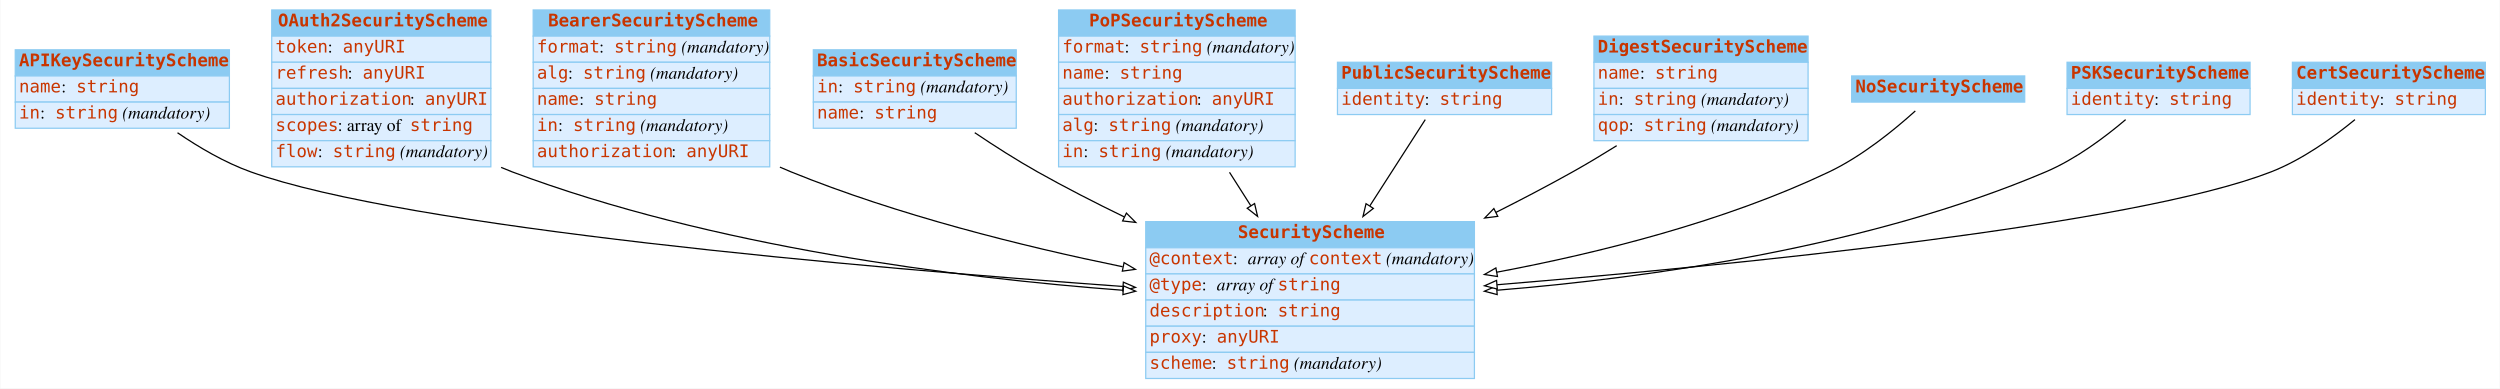
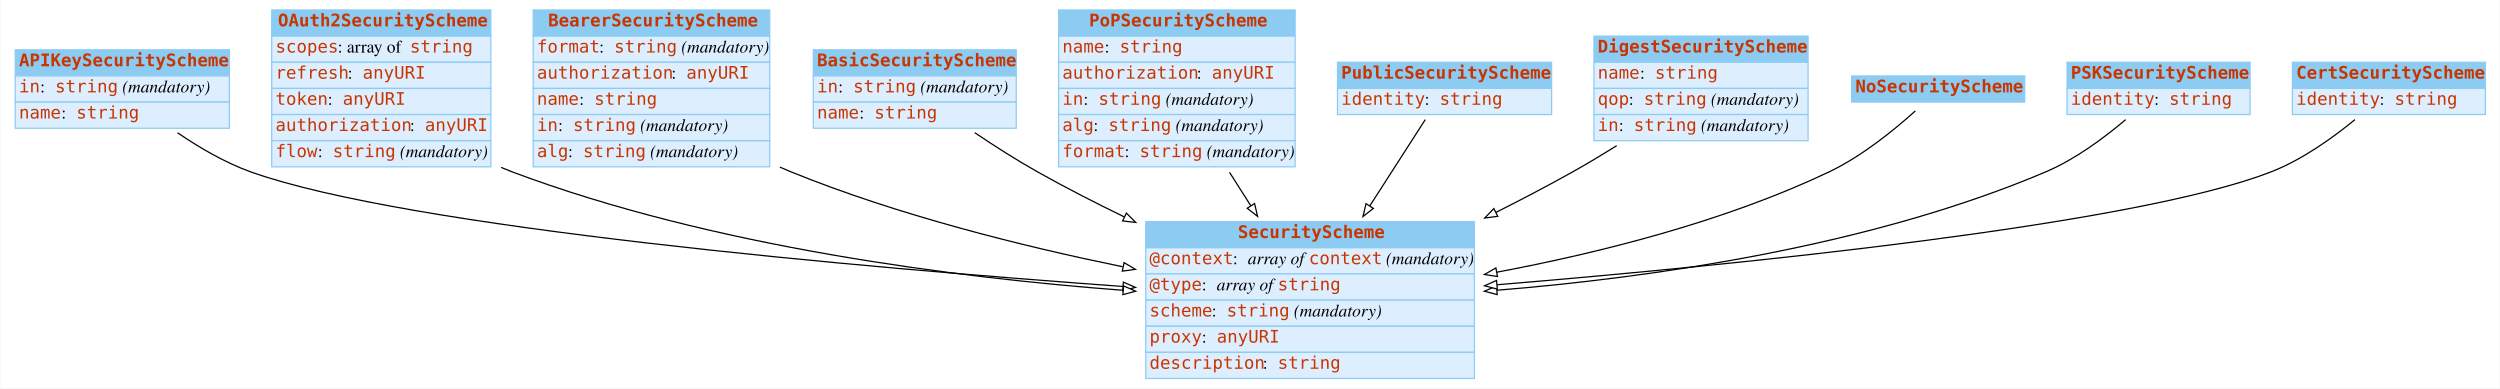
<svg xmlns="http://www.w3.org/2000/svg" width="2008pt" height="312pt" viewBox="0.00 0.00 2007.50 312.00">
  <g id="graph0" class="graph" transform="scale(1 1) rotate(0) translate(4 308)">
    <polygon fill="white" stroke="none" points="-4,4 -4,-308 2003.5,-308 2003.5,4 -4,4" />
    <g id="node1" class="node">
      <polygon fill="#8ccbf2" stroke="none" points="8,-247 8,-268 180,-268 180,-247 8,-247" />
      <polygon fill="none" stroke="#8ccbf2" points="8,-247 8,-268 180,-268 180,-247 8,-247" />
      <text text-anchor="start" x="11" y="-254.8" font-family="mono" font-weight="bold" font-size="14.00" fill="#c83500">APIKeySecurityScheme</text>
      <polygon fill="#ddeeff" stroke="none" points="8,-226 8,-247 180,-247 180,-226 8,-226" />
      <polygon fill="none" stroke="#8ccbf2" points="8,-226 8,-247 180,-247 180,-226 8,-226" />
-       <text text-anchor="start" x="11" y="-233.8" font-family="mono" font-size="14.00" fill="#c83500">name</text>
-       <text text-anchor="start" x="45" y="-233.8" font-family="Times,serif" font-size="14.00"> : </text>
-       <text text-anchor="start" x="57" y="-233.8" font-family="mono" font-size="14.00" fill="#c83500">string</text>
+       <text text-anchor="start" x="11" y="-233.8" font-family="mono" font-size="14.00" fill="#c83500">in</text>
+       <text text-anchor="start" x="28" y="-233.8" font-family="Times,serif" font-size="14.00"> : </text>
+       <text text-anchor="start" x="40" y="-233.8" font-family="mono" font-size="14.00" fill="#c83500">string</text>
+       <text text-anchor="start" x="90" y="-233.8" font-family="Times,serif" font-size="14.00"> </text>
+       <text text-anchor="start" x="94" y="-233.8" font-family="Times,serif" font-style="italic" font-size="14.00">(mandatory)</text>
      <polygon fill="#ddeeff" stroke="none" points="8,-205 8,-226 180,-226 180,-205 8,-205" />
      <polygon fill="none" stroke="#8ccbf2" points="8,-205 8,-226 180,-226 180,-205 8,-205" />
-       <text text-anchor="start" x="11" y="-212.8" font-family="mono" font-size="14.00" fill="#c83500">in</text>
-       <text text-anchor="start" x="28" y="-212.8" font-family="Times,serif" font-size="14.00"> : </text>
-       <text text-anchor="start" x="40" y="-212.8" font-family="mono" font-size="14.00" fill="#c83500">string</text>
-       <text text-anchor="start" x="90" y="-212.8" font-family="Times,serif" font-size="14.00"> </text>
-       <text text-anchor="start" x="94" y="-212.8" font-family="Times,serif" font-style="italic" font-size="14.00">(mandatory)</text>
+       <text text-anchor="start" x="11" y="-212.8" font-family="mono" font-size="14.00" fill="#c83500">name</text>
+       <text text-anchor="start" x="45" y="-212.8" font-family="Times,serif" font-size="14.00"> : </text>
+       <text text-anchor="start" x="57" y="-212.8" font-family="mono" font-size="14.00" fill="#c83500">string</text>
    </g>
    <g id="node3" class="node">
      <polygon fill="#8ccbf2" stroke="none" points="916,-109 916,-130 1180,-130 1180,-109 916,-109" />
      <polygon fill="none" stroke="#8ccbf2" points="916,-109 916,-130 1180,-130 1180,-109 916,-109" />
      <text text-anchor="start" x="990" y="-116.8" font-family="mono" font-weight="bold" font-size="14.00" fill="#c83500">SecurityScheme</text>
      <polygon fill="#ddeeff" stroke="none" points="916,-88 916,-109 1180,-109 1180,-88 916,-88" />
      <polygon fill="none" stroke="#8ccbf2" points="916,-88 916,-109 1180,-109 1180,-88 916,-88" />
      <text text-anchor="start" x="919" y="-95.8" font-family="mono" font-size="14.00" fill="#c83500">@context</text>
      <text text-anchor="start" x="986" y="-95.8" font-family="Times,serif" font-size="14.00"> : </text>
      <text text-anchor="start" x="998" y="-95.8" font-family="Times,serif" font-style="italic" font-size="14.00">array of </text>
      <text text-anchor="start" x="1047" y="-95.8" font-family="mono" font-size="14.00" fill="#c83500">context</text>
      <text text-anchor="start" x="1105" y="-95.8" font-family="Times,serif" font-size="14.00"> </text>
      <text text-anchor="start" x="1109" y="-95.8" font-family="Times,serif" font-style="italic" font-size="14.00">(mandatory)</text>
      <polygon fill="#ddeeff" stroke="none" points="916,-67 916,-88 1180,-88 1180,-67 916,-67" />
      <polygon fill="none" stroke="#8ccbf2" points="916,-67 916,-88 1180,-88 1180,-67 916,-67" />
      <text text-anchor="start" x="919" y="-74.8" font-family="mono" font-size="14.00" fill="#c83500">@type</text>
      <text text-anchor="start" x="961" y="-74.8" font-family="Times,serif" font-size="14.00"> : </text>
      <text text-anchor="start" x="973" y="-74.8" font-family="Times,serif" font-style="italic" font-size="14.00">array of </text>
      <text text-anchor="start" x="1022" y="-74.8" font-family="mono" font-size="14.00" fill="#c83500">string</text>
      <polygon fill="#ddeeff" stroke="none" points="916,-46 916,-67 1180,-67 1180,-46 916,-46" />
      <polygon fill="none" stroke="#8ccbf2" points="916,-46 916,-67 1180,-67 1180,-46 916,-46" />
-       <text text-anchor="start" x="919" y="-53.8" font-family="mono" font-size="14.00" fill="#c83500">description</text>
-       <text text-anchor="start" x="1010" y="-53.8" font-family="Times,serif" font-size="14.00"> : </text>
-       <text text-anchor="start" x="1022" y="-53.8" font-family="mono" font-size="14.00" fill="#c83500">string</text>
+       <text text-anchor="start" x="919" y="-53.8" font-family="mono" font-size="14.00" fill="#c83500">scheme</text>
+       <text text-anchor="start" x="969" y="-53.8" font-family="Times,serif" font-size="14.00"> : </text>
+       <text text-anchor="start" x="981" y="-53.8" font-family="mono" font-size="14.00" fill="#c83500">string</text>
+       <text text-anchor="start" x="1031" y="-53.8" font-family="Times,serif" font-size="14.00"> </text>
+       <text text-anchor="start" x="1035" y="-53.8" font-family="Times,serif" font-style="italic" font-size="14.00">(mandatory)</text>
      <polygon fill="#ddeeff" stroke="none" points="916,-25 916,-46 1180,-46 1180,-25 916,-25" />
      <polygon fill="none" stroke="#8ccbf2" points="916,-25 916,-46 1180,-46 1180,-25 916,-25" />
      <text text-anchor="start" x="919" y="-32.8" font-family="mono" font-size="14.00" fill="#c83500">proxy</text>
      <text text-anchor="start" x="961" y="-32.8" font-family="Times,serif" font-size="14.00"> : </text>
      <text text-anchor="start" x="973" y="-32.8" font-family="mono" font-size="14.00" fill="#c83500">anyURI</text>
      <polygon fill="#ddeeff" stroke="none" points="916,-4 916,-25 1180,-25 1180,-4 916,-4" />
      <polygon fill="none" stroke="#8ccbf2" points="916,-4 916,-25 1180,-25 1180,-4 916,-4" />
-       <text text-anchor="start" x="919" y="-11.8" font-family="mono" font-size="14.00" fill="#c83500">scheme</text>
-       <text text-anchor="start" x="969" y="-11.8" font-family="Times,serif" font-size="14.00"> : </text>
-       <text text-anchor="start" x="981" y="-11.8" font-family="mono" font-size="14.00" fill="#c83500">string</text>
-       <text text-anchor="start" x="1031" y="-11.8" font-family="Times,serif" font-size="14.00"> </text>
-       <text text-anchor="start" x="1035" y="-11.8" font-family="Times,serif" font-style="italic" font-size="14.00">(mandatory)</text>
-     </g>
-     <g id="edge5" class="edge">
+       <text text-anchor="start" x="919" y="-11.8" font-family="mono" font-size="14.00" fill="#c83500">description</text>
+       <text text-anchor="start" x="1010" y="-11.8" font-family="Times,serif" font-size="14.00"> : </text>
+       <text text-anchor="start" x="1022" y="-11.8" font-family="mono" font-size="14.00" fill="#c83500">string</text>
+     </g>
+     <g id="edge4" class="edge">
      <path fill="none" stroke="black" d="M138.333,-201.373C155.716,-189.517 176.411,-177.389 197,-170 322.395,-124.996 688.74,-93.045 897.602,-77.906" />
      <polygon fill="white" stroke="black" points="898.013,-81.385 907.735,-77.175 897.51,-74.403 898.013,-81.385" />
    </g>
    <g id="node2" class="node">
      <polygon fill="#8ccbf2" stroke="none" points="214,-279 214,-300 390,-300 390,-279 214,-279" />
      <polygon fill="none" stroke="#8ccbf2" points="214,-279 214,-300 390,-300 390,-279 214,-279" />
      <text text-anchor="start" x="219" y="-286.8" font-family="mono" font-weight="bold" font-size="14.00" fill="#c83500">OAuth2SecurityScheme</text>
      <polygon fill="#ddeeff" stroke="none" points="214,-258 214,-279 390,-279 390,-258 214,-258" />
      <polygon fill="none" stroke="#8ccbf2" points="214,-258 214,-279 390,-279 390,-258 214,-258" />
-       <text text-anchor="start" x="217" y="-265.8" font-family="mono" font-size="14.00" fill="#c83500">token</text>
-       <text text-anchor="start" x="259" y="-265.8" font-family="Times,serif" font-size="14.00"> : </text>
-       <text text-anchor="start" x="271" y="-265.8" font-family="mono" font-size="14.00" fill="#c83500">anyURI</text>
+       <text text-anchor="start" x="217" y="-265.8" font-family="mono" font-size="14.00" fill="#c83500">scopes</text>
+       <text text-anchor="start" x="267" y="-265.8" font-family="Times,serif" font-size="14.00"> : array of </text>
+       <text text-anchor="start" x="325" y="-265.8" font-family="mono" font-size="14.00" fill="#c83500">string</text>
      <polygon fill="#ddeeff" stroke="none" points="214,-237 214,-258 390,-258 390,-237 214,-237" />
      <polygon fill="none" stroke="#8ccbf2" points="214,-237 214,-258 390,-258 390,-237 214,-237" />
      <text text-anchor="start" x="217" y="-244.8" font-family="mono" font-size="14.00" fill="#c83500">refresh</text>
      <text text-anchor="start" x="275" y="-244.8" font-family="Times,serif" font-size="14.00"> : </text>
      <text text-anchor="start" x="287" y="-244.8" font-family="mono" font-size="14.00" fill="#c83500">anyURI</text>
      <polygon fill="#ddeeff" stroke="none" points="214,-216 214,-237 390,-237 390,-216 214,-216" />
      <polygon fill="none" stroke="#8ccbf2" points="214,-216 214,-237 390,-237 390,-216 214,-216" />
-       <text text-anchor="start" x="217" y="-223.8" font-family="mono" font-size="14.00" fill="#c83500">authorization</text>
-       <text text-anchor="start" x="325" y="-223.8" font-family="Times,serif" font-size="14.00"> : </text>
-       <text text-anchor="start" x="337" y="-223.8" font-family="mono" font-size="14.00" fill="#c83500">anyURI</text>
+       <text text-anchor="start" x="217" y="-223.8" font-family="mono" font-size="14.00" fill="#c83500">token</text>
+       <text text-anchor="start" x="259" y="-223.8" font-family="Times,serif" font-size="14.00"> : </text>
+       <text text-anchor="start" x="271" y="-223.8" font-family="mono" font-size="14.00" fill="#c83500">anyURI</text>
      <polygon fill="#ddeeff" stroke="none" points="214,-195 214,-216 390,-216 390,-195 214,-195" />
      <polygon fill="none" stroke="#8ccbf2" points="214,-195 214,-216 390,-216 390,-195 214,-195" />
-       <text text-anchor="start" x="217" y="-202.8" font-family="mono" font-size="14.00" fill="#c83500">scopes</text>
-       <text text-anchor="start" x="267" y="-202.8" font-family="Times,serif" font-size="14.00"> : array of </text>
-       <text text-anchor="start" x="325" y="-202.8" font-family="mono" font-size="14.00" fill="#c83500">string</text>
+       <text text-anchor="start" x="217" y="-202.8" font-family="mono" font-size="14.00" fill="#c83500">authorization</text>
+       <text text-anchor="start" x="325" y="-202.8" font-family="Times,serif" font-size="14.00"> : </text>
+       <text text-anchor="start" x="337" y="-202.8" font-family="mono" font-size="14.00" fill="#c83500">anyURI</text>
      <polygon fill="#ddeeff" stroke="none" points="214,-174 214,-195 390,-195 390,-174 214,-174" />
      <polygon fill="none" stroke="#8ccbf2" points="214,-174 214,-195 390,-195 390,-174 214,-174" />
      <text text-anchor="start" x="217" y="-181.8" font-family="mono" font-size="14.00" fill="#c83500">flow</text>
      <text text-anchor="start" x="251" y="-181.8" font-family="Times,serif" font-size="14.00"> : </text>
      <text text-anchor="start" x="263" y="-181.8" font-family="mono" font-size="14.00" fill="#c83500">string</text>
      <text text-anchor="start" x="313" y="-181.8" font-family="Times,serif" font-size="14.00"> </text>
      <text text-anchor="start" x="317" y="-181.8" font-family="Times,serif" font-style="italic" font-size="14.00">(mandatory)</text>
    </g>
    <g id="edge1" class="edge">
      <path fill="none" stroke="black" d="M398.225,-173.543C401.149,-172.284 404.078,-171.098 407,-170 568.016,-109.488 764.919,-84.874 897.662,-74.863" />
      <polygon fill="white" stroke="black" points="898.188,-78.334 907.904,-74.11 897.675,-71.352 898.188,-78.334" />
    </g>
    <g id="node4" class="node">
      <polygon fill="#8ccbf2" stroke="none" points="424,-279 424,-300 614,-300 614,-279 424,-279" />
      <polygon fill="none" stroke="#8ccbf2" points="424,-279 424,-300 614,-300 614,-279 424,-279" />
      <text text-anchor="start" x="436" y="-286.8" font-family="mono" font-weight="bold" font-size="14.00" fill="#c83500">BearerSecurityScheme</text>
      <polygon fill="#ddeeff" stroke="none" points="424,-258 424,-279 614,-279 614,-258 424,-258" />
      <polygon fill="none" stroke="#8ccbf2" points="424,-258 424,-279 614,-279 614,-258 424,-258" />
      <text text-anchor="start" x="427" y="-265.8" font-family="mono" font-size="14.00" fill="#c83500">format</text>
      <text text-anchor="start" x="477" y="-265.8" font-family="Times,serif" font-size="14.00"> : </text>
      <text text-anchor="start" x="489" y="-265.8" font-family="mono" font-size="14.00" fill="#c83500">string</text>
      <text text-anchor="start" x="539" y="-265.8" font-family="Times,serif" font-size="14.00"> </text>
      <text text-anchor="start" x="543" y="-265.8" font-family="Times,serif" font-style="italic" font-size="14.00">(mandatory)</text>
      <polygon fill="#ddeeff" stroke="none" points="424,-237 424,-258 614,-258 614,-237 424,-237" />
      <polygon fill="none" stroke="#8ccbf2" points="424,-237 424,-258 614,-258 614,-237 424,-237" />
-       <text text-anchor="start" x="427" y="-244.8" font-family="mono" font-size="14.00" fill="#c83500">alg</text>
-       <text text-anchor="start" x="452" y="-244.8" font-family="Times,serif" font-size="14.00"> : </text>
-       <text text-anchor="start" x="464" y="-244.8" font-family="mono" font-size="14.00" fill="#c83500">string</text>
-       <text text-anchor="start" x="514" y="-244.8" font-family="Times,serif" font-size="14.00"> </text>
-       <text text-anchor="start" x="518" y="-244.8" font-family="Times,serif" font-style="italic" font-size="14.00">(mandatory)</text>
+       <text text-anchor="start" x="427" y="-244.8" font-family="mono" font-size="14.00" fill="#c83500">authorization</text>
+       <text text-anchor="start" x="535" y="-244.8" font-family="Times,serif" font-size="14.00"> : </text>
+       <text text-anchor="start" x="547" y="-244.8" font-family="mono" font-size="14.00" fill="#c83500">anyURI</text>
      <polygon fill="#ddeeff" stroke="none" points="424,-216 424,-237 614,-237 614,-216 424,-216" />
      <polygon fill="none" stroke="#8ccbf2" points="424,-216 424,-237 614,-237 614,-216 424,-216" />
      <text text-anchor="start" x="427" y="-223.8" font-family="mono" font-size="14.00" fill="#c83500">name</text>
      <text text-anchor="start" x="461" y="-223.8" font-family="Times,serif" font-size="14.00"> : </text>
      <text text-anchor="start" x="473" y="-223.8" font-family="mono" font-size="14.00" fill="#c83500">string</text>
      <polygon fill="#ddeeff" stroke="none" points="424,-195 424,-216 614,-216 614,-195 424,-195" />
      <polygon fill="none" stroke="#8ccbf2" points="424,-195 424,-216 614,-216 614,-195 424,-195" />
      <text text-anchor="start" x="427" y="-202.8" font-family="mono" font-size="14.00" fill="#c83500">in</text>
      <text text-anchor="start" x="444" y="-202.8" font-family="Times,serif" font-size="14.00"> : </text>
      <text text-anchor="start" x="456" y="-202.8" font-family="mono" font-size="14.00" fill="#c83500">string</text>
      <text text-anchor="start" x="506" y="-202.8" font-family="Times,serif" font-size="14.00"> </text>
      <text text-anchor="start" x="510" y="-202.8" font-family="Times,serif" font-style="italic" font-size="14.00">(mandatory)</text>
      <polygon fill="#ddeeff" stroke="none" points="424,-174 424,-195 614,-195 614,-174 424,-174" />
      <polygon fill="none" stroke="#8ccbf2" points="424,-174 424,-195 614,-195 614,-174 424,-174" />
-       <text text-anchor="start" x="427" y="-181.8" font-family="mono" font-size="14.00" fill="#c83500">authorization</text>
-       <text text-anchor="start" x="535" y="-181.8" font-family="Times,serif" font-size="14.00"> : </text>
-       <text text-anchor="start" x="547" y="-181.8" font-family="mono" font-size="14.00" fill="#c83500">anyURI</text>
-     </g>
-     <g id="edge3" class="edge">
+       <text text-anchor="start" x="427" y="-181.8" font-family="mono" font-size="14.00" fill="#c83500">alg</text>
+       <text text-anchor="start" x="452" y="-181.8" font-family="Times,serif" font-size="14.00"> : </text>
+       <text text-anchor="start" x="464" y="-181.8" font-family="mono" font-size="14.00" fill="#c83500">string</text>
+       <text text-anchor="start" x="514" y="-181.8" font-family="Times,serif" font-size="14.00"> </text>
+       <text text-anchor="start" x="518" y="-181.8" font-family="Times,serif" font-style="italic" font-size="14.00">(mandatory)</text>
+     </g>
+     <g id="edge8" class="edge">
      <path fill="none" stroke="black" d="M622.185,-173.761C625.131,-172.448 628.073,-171.19 631,-170 716.41,-135.271 816.65,-110.288 897.444,-93.741" />
      <polygon fill="white" stroke="black" points="898.594,-97.079 907.701,-91.664 897.205,-90.218 898.594,-97.079" />
    </g>
    <g id="node5" class="node">
      <polygon fill="#8ccbf2" stroke="none" points="649,-247 649,-268 812,-268 812,-247 649,-247" />
      <polygon fill="none" stroke="#8ccbf2" points="649,-247 649,-268 812,-268 812,-247 649,-247" />
      <text text-anchor="start" x="652" y="-254.8" font-family="mono" font-weight="bold" font-size="14.00" fill="#c83500">BasicSecurityScheme</text>
      <polygon fill="#ddeeff" stroke="none" points="649,-226 649,-247 812,-247 812,-226 649,-226" />
      <polygon fill="none" stroke="#8ccbf2" points="649,-226 649,-247 812,-247 812,-226 649,-226" />
      <text text-anchor="start" x="652" y="-233.8" font-family="mono" font-size="14.00" fill="#c83500">in</text>
      <text text-anchor="start" x="669" y="-233.8" font-family="Times,serif" font-size="14.00"> : </text>
      <text text-anchor="start" x="681" y="-233.8" font-family="mono" font-size="14.00" fill="#c83500">string</text>
      <text text-anchor="start" x="731" y="-233.8" font-family="Times,serif" font-size="14.00"> </text>
      <text text-anchor="start" x="735" y="-233.8" font-family="Times,serif" font-style="italic" font-size="14.00">(mandatory)</text>
      <polygon fill="#ddeeff" stroke="none" points="649,-205 649,-226 812,-226 812,-205 649,-205" />
      <polygon fill="none" stroke="#8ccbf2" points="649,-205 649,-226 812,-226 812,-205 649,-205" />
      <text text-anchor="start" x="652" y="-212.8" font-family="mono" font-size="14.00" fill="#c83500">name</text>
      <text text-anchor="start" x="686" y="-212.8" font-family="Times,serif" font-size="14.00"> : </text>
      <text text-anchor="start" x="698" y="-212.8" font-family="mono" font-size="14.00" fill="#c83500">string</text>
    </g>
    <g id="edge9" class="edge">
      <path fill="none" stroke="black" d="M778.675,-201.418C794.417,-190.816 812.162,-179.461 829,-170 851.21,-157.52 875.209,-145.22 898.898,-133.717" />
      <polygon fill="white" stroke="black" points="900.47,-136.845 907.958,-129.349 897.43,-130.54 900.47,-136.845" />
    </g>
    <g id="node6" class="node">
      <polygon fill="#8ccbf2" stroke="none" points="846,-279 846,-300 1036,-300 1036,-279 846,-279" />
      <polygon fill="none" stroke="#8ccbf2" points="846,-279 846,-300 1036,-300 1036,-279 846,-279" />
      <text text-anchor="start" x="870.5" y="-286.8" font-family="mono" font-weight="bold" font-size="14.00" fill="#c83500">PoPSecurityScheme</text>
      <polygon fill="#ddeeff" stroke="none" points="846,-258 846,-279 1036,-279 1036,-258 846,-258" />
      <polygon fill="none" stroke="#8ccbf2" points="846,-258 846,-279 1036,-279 1036,-258 846,-258" />
-       <text text-anchor="start" x="849" y="-265.8" font-family="mono" font-size="14.00" fill="#c83500">format</text>
-       <text text-anchor="start" x="899" y="-265.8" font-family="Times,serif" font-size="14.00"> : </text>
-       <text text-anchor="start" x="911" y="-265.8" font-family="mono" font-size="14.00" fill="#c83500">string</text>
-       <text text-anchor="start" x="961" y="-265.8" font-family="Times,serif" font-size="14.00"> </text>
-       <text text-anchor="start" x="965" y="-265.8" font-family="Times,serif" font-style="italic" font-size="14.00">(mandatory)</text>
+       <text text-anchor="start" x="849" y="-265.8" font-family="mono" font-size="14.00" fill="#c83500">name</text>
+       <text text-anchor="start" x="883" y="-265.8" font-family="Times,serif" font-size="14.00"> : </text>
+       <text text-anchor="start" x="895" y="-265.8" font-family="mono" font-size="14.00" fill="#c83500">string</text>
      <polygon fill="#ddeeff" stroke="none" points="846,-237 846,-258 1036,-258 1036,-237 846,-237" />
      <polygon fill="none" stroke="#8ccbf2" points="846,-237 846,-258 1036,-258 1036,-237 846,-237" />
-       <text text-anchor="start" x="849" y="-244.8" font-family="mono" font-size="14.00" fill="#c83500">name</text>
-       <text text-anchor="start" x="883" y="-244.8" font-family="Times,serif" font-size="14.00"> : </text>
-       <text text-anchor="start" x="895" y="-244.8" font-family="mono" font-size="14.00" fill="#c83500">string</text>
+       <text text-anchor="start" x="849" y="-244.8" font-family="mono" font-size="14.00" fill="#c83500">authorization</text>
+       <text text-anchor="start" x="957" y="-244.8" font-family="Times,serif" font-size="14.00"> : </text>
+       <text text-anchor="start" x="969" y="-244.8" font-family="mono" font-size="14.00" fill="#c83500">anyURI</text>
      <polygon fill="#ddeeff" stroke="none" points="846,-216 846,-237 1036,-237 1036,-216 846,-216" />
      <polygon fill="none" stroke="#8ccbf2" points="846,-216 846,-237 1036,-237 1036,-216 846,-216" />
-       <text text-anchor="start" x="849" y="-223.8" font-family="mono" font-size="14.00" fill="#c83500">authorization</text>
-       <text text-anchor="start" x="957" y="-223.8" font-family="Times,serif" font-size="14.00"> : </text>
-       <text text-anchor="start" x="969" y="-223.8" font-family="mono" font-size="14.00" fill="#c83500">anyURI</text>
+       <text text-anchor="start" x="849" y="-223.8" font-family="mono" font-size="14.00" fill="#c83500">in</text>
+       <text text-anchor="start" x="866" y="-223.8" font-family="Times,serif" font-size="14.00"> : </text>
+       <text text-anchor="start" x="878" y="-223.8" font-family="mono" font-size="14.00" fill="#c83500">string</text>
+       <text text-anchor="start" x="928" y="-223.8" font-family="Times,serif" font-size="14.00"> </text>
+       <text text-anchor="start" x="932" y="-223.8" font-family="Times,serif" font-style="italic" font-size="14.00">(mandatory)</text>
      <polygon fill="#ddeeff" stroke="none" points="846,-195 846,-216 1036,-216 1036,-195 846,-195" />
      <polygon fill="none" stroke="#8ccbf2" points="846,-195 846,-216 1036,-216 1036,-195 846,-195" />
      <text text-anchor="start" x="849" y="-202.8" font-family="mono" font-size="14.00" fill="#c83500">alg</text>
      <text text-anchor="start" x="874" y="-202.8" font-family="Times,serif" font-size="14.00"> : </text>
      <text text-anchor="start" x="886" y="-202.8" font-family="mono" font-size="14.00" fill="#c83500">string</text>
      <text text-anchor="start" x="936" y="-202.8" font-family="Times,serif" font-size="14.00"> </text>
      <text text-anchor="start" x="940" y="-202.8" font-family="Times,serif" font-style="italic" font-size="14.00">(mandatory)</text>
      <polygon fill="#ddeeff" stroke="none" points="846,-174 846,-195 1036,-195 1036,-174 846,-174" />
      <polygon fill="none" stroke="#8ccbf2" points="846,-174 846,-195 1036,-195 1036,-174 846,-174" />
-       <text text-anchor="start" x="849" y="-181.8" font-family="mono" font-size="14.00" fill="#c83500">in</text>
-       <text text-anchor="start" x="866" y="-181.8" font-family="Times,serif" font-size="14.00"> : </text>
-       <text text-anchor="start" x="878" y="-181.8" font-family="mono" font-size="14.00" fill="#c83500">string</text>
-       <text text-anchor="start" x="928" y="-181.8" font-family="Times,serif" font-size="14.00"> </text>
-       <text text-anchor="start" x="932" y="-181.8" font-family="Times,serif" font-style="italic" font-size="14.00">(mandatory)</text>
+       <text text-anchor="start" x="849" y="-181.8" font-family="mono" font-size="14.00" fill="#c83500">format</text>
+       <text text-anchor="start" x="899" y="-181.8" font-family="Times,serif" font-size="14.00"> : </text>
+       <text text-anchor="start" x="911" y="-181.8" font-family="mono" font-size="14.00" fill="#c83500">string</text>
+       <text text-anchor="start" x="961" y="-181.8" font-family="Times,serif" font-size="14.00"> </text>
+       <text text-anchor="start" x="965" y="-181.8" font-family="Times,serif" font-style="italic" font-size="14.00">(mandatory)</text>
    </g>
    <g id="edge2" class="edge">
      <path fill="none" stroke="black" d="M983.289,-169.602C988.911,-160.775 994.706,-151.676 1000.41,-142.72" />
      <polygon fill="white" stroke="black" points="1003.42,-144.506 1005.84,-134.191 997.519,-140.745 1003.42,-144.506" />
    </g>
    <g id="node7" class="node">
      <polygon fill="#8ccbf2" stroke="none" points="1070,-237 1070,-258 1242,-258 1242,-237 1070,-237" />
      <polygon fill="none" stroke="#8ccbf2" points="1070,-237 1070,-258 1242,-258 1242,-237 1070,-237" />
      <text text-anchor="start" x="1073" y="-244.8" font-family="mono" font-weight="bold" font-size="14.00" fill="#c83500">PublicSecurityScheme</text>
      <polygon fill="#ddeeff" stroke="none" points="1070,-216 1070,-237 1242,-237 1242,-216 1070,-216" />
      <polygon fill="none" stroke="#8ccbf2" points="1070,-216 1070,-237 1242,-237 1242,-216 1070,-216" />
      <text text-anchor="start" x="1073" y="-223.8" font-family="mono" font-size="14.00" fill="#c83500">identity</text>
      <text text-anchor="start" x="1140" y="-223.8" font-family="Times,serif" font-size="14.00"> : </text>
      <text text-anchor="start" x="1152" y="-223.8" font-family="mono" font-size="14.00" fill="#c83500">string</text>
    </g>
    <g id="edge10" class="edge">
      <path fill="none" stroke="black" d="M1140.53,-211.93C1128.79,-193.67 1111.98,-167.528 1095.91,-142.521" />
      <polygon fill="white" stroke="black" points="1098.84,-140.616 1090.49,-134.097 1092.95,-144.401 1098.84,-140.616" />
    </g>
    <g id="node8" class="node">
      <polygon fill="#8ccbf2" stroke="none" points="1276,-258 1276,-279 1448,-279 1448,-258 1276,-258" />
      <polygon fill="none" stroke="#8ccbf2" points="1276,-258 1276,-279 1448,-279 1448,-258 1276,-258" />
      <text text-anchor="start" x="1279" y="-265.8" font-family="mono" font-weight="bold" font-size="14.00" fill="#c83500">DigestSecurityScheme</text>
      <polygon fill="#ddeeff" stroke="none" points="1276,-237 1276,-258 1448,-258 1448,-237 1276,-237" />
      <polygon fill="none" stroke="#8ccbf2" points="1276,-237 1276,-258 1448,-258 1448,-237 1276,-237" />
      <text text-anchor="start" x="1279" y="-244.8" font-family="mono" font-size="14.00" fill="#c83500">name</text>
      <text text-anchor="start" x="1313" y="-244.8" font-family="Times,serif" font-size="14.00"> : </text>
      <text text-anchor="start" x="1325" y="-244.8" font-family="mono" font-size="14.00" fill="#c83500">string</text>
      <polygon fill="#ddeeff" stroke="none" points="1276,-216 1276,-237 1448,-237 1448,-216 1276,-216" />
      <polygon fill="none" stroke="#8ccbf2" points="1276,-216 1276,-237 1448,-237 1448,-216 1276,-216" />
-       <text text-anchor="start" x="1279" y="-223.8" font-family="mono" font-size="14.00" fill="#c83500">in</text>
-       <text text-anchor="start" x="1296" y="-223.8" font-family="Times,serif" font-size="14.00"> : </text>
-       <text text-anchor="start" x="1308" y="-223.8" font-family="mono" font-size="14.00" fill="#c83500">string</text>
-       <text text-anchor="start" x="1358" y="-223.8" font-family="Times,serif" font-size="14.00"> </text>
-       <text text-anchor="start" x="1362" y="-223.8" font-family="Times,serif" font-style="italic" font-size="14.00">(mandatory)</text>
+       <text text-anchor="start" x="1279" y="-223.8" font-family="mono" font-size="14.00" fill="#c83500">qop</text>
+       <text text-anchor="start" x="1304" y="-223.8" font-family="Times,serif" font-size="14.00"> : </text>
+       <text text-anchor="start" x="1316" y="-223.8" font-family="mono" font-size="14.00" fill="#c83500">string</text>
+       <text text-anchor="start" x="1366" y="-223.8" font-family="Times,serif" font-size="14.00"> </text>
+       <text text-anchor="start" x="1370" y="-223.8" font-family="Times,serif" font-style="italic" font-size="14.00">(mandatory)</text>
      <polygon fill="#ddeeff" stroke="none" points="1276,-195 1276,-216 1448,-216 1448,-195 1276,-195" />
      <polygon fill="none" stroke="#8ccbf2" points="1276,-195 1276,-216 1448,-216 1448,-195 1276,-195" />
-       <text text-anchor="start" x="1279" y="-202.8" font-family="mono" font-size="14.00" fill="#c83500">qop</text>
-       <text text-anchor="start" x="1304" y="-202.8" font-family="Times,serif" font-size="14.00"> : </text>
-       <text text-anchor="start" x="1316" y="-202.8" font-family="mono" font-size="14.00" fill="#c83500">string</text>
-       <text text-anchor="start" x="1366" y="-202.8" font-family="Times,serif" font-size="14.00"> </text>
-       <text text-anchor="start" x="1370" y="-202.8" font-family="Times,serif" font-style="italic" font-size="14.00">(mandatory)</text>
-     </g>
-     <g id="edge8" class="edge">
+       <text text-anchor="start" x="1279" y="-202.8" font-family="mono" font-size="14.00" fill="#c83500">in</text>
+       <text text-anchor="start" x="1296" y="-202.8" font-family="Times,serif" font-size="14.00"> : </text>
+       <text text-anchor="start" x="1308" y="-202.8" font-family="mono" font-size="14.00" fill="#c83500">string</text>
+       <text text-anchor="start" x="1358" y="-202.8" font-family="Times,serif" font-size="14.00"> </text>
+       <text text-anchor="start" x="1362" y="-202.8" font-family="Times,serif" font-style="italic" font-size="14.00">(mandatory)</text>
+     </g>
+     <g id="edge7" class="edge">
      <path fill="none" stroke="black" d="M1294.28,-190.989C1282.65,-183.731 1270.58,-176.481 1259,-170 1239.27,-158.962 1218.17,-147.911 1197.21,-137.372" />
      <polygon fill="white" stroke="black" points="1198.76,-134.23 1188.25,-132.888 1195.62,-140.491 1198.76,-134.23" />
    </g>
    <g id="node9" class="node">
      <polygon fill="#8ccbf2" stroke="none" points="1483,-226 1483,-247 1622,-247 1622,-226 1483,-226" />
      <polygon fill="none" stroke="#8ccbf2" points="1483,-226 1483,-247 1622,-247 1622,-226 1483,-226" />
      <text text-anchor="start" x="1486" y="-233.8" font-family="mono" font-weight="bold" font-size="14.00" fill="#c83500">NoSecurityScheme</text>
    </g>
-     <g id="edge6" class="edge">
+     <g id="edge5" class="edge">
      <path fill="none" stroke="black" d="M1534.13,-218.895C1517.49,-203.887 1491.36,-182.553 1465,-170 1380.94,-129.969 1279.62,-104.718 1197.91,-89.355" />
      <polygon fill="white" stroke="black" points="1198.51,-85.907 1188.04,-87.53 1197.24,-92.79 1198.51,-85.907" />
    </g>
    <g id="node10" class="node">
      <polygon fill="#8ccbf2" stroke="none" points="1656,-237 1656,-258 1803,-258 1803,-237 1656,-237" />
      <polygon fill="none" stroke="#8ccbf2" points="1656,-237 1656,-258 1803,-258 1803,-237 1656,-237" />
      <text text-anchor="start" x="1659" y="-244.8" font-family="mono" font-weight="bold" font-size="14.00" fill="#c83500">PSKSecurityScheme</text>
      <polygon fill="#ddeeff" stroke="none" points="1656,-216 1656,-237 1803,-237 1803,-216 1656,-216" />
      <polygon fill="none" stroke="#8ccbf2" points="1656,-216 1656,-237 1803,-237 1803,-216 1656,-216" />
      <text text-anchor="start" x="1659" y="-223.8" font-family="mono" font-size="14.00" fill="#c83500">identity</text>
      <text text-anchor="start" x="1726" y="-223.8" font-family="Times,serif" font-size="14.00"> : </text>
      <text text-anchor="start" x="1738" y="-223.8" font-family="mono" font-size="14.00" fill="#c83500">string</text>
    </g>
-     <g id="edge4" class="edge">
+     <g id="edge3" class="edge">
      <path fill="none" stroke="black" d="M1703.06,-211.913C1686.08,-197.499 1662.72,-180.079 1639,-170 1496.86,-109.597 1321.02,-84.948 1198.26,-74.897" />
      <polygon fill="white" stroke="black" points="1198.28,-71.388 1188.03,-74.084 1197.73,-78.366 1198.28,-71.388" />
    </g>
    <g id="node11" class="node">
      <polygon fill="#8ccbf2" stroke="none" points="1837,-237 1837,-258 1992,-258 1992,-237 1837,-237" />
      <polygon fill="none" stroke="#8ccbf2" points="1837,-237 1837,-258 1992,-258 1992,-237 1837,-237" />
      <text text-anchor="start" x="1840" y="-244.8" font-family="mono" font-weight="bold" font-size="14.00" fill="#c83500">CertSecurityScheme</text>
      <polygon fill="#ddeeff" stroke="none" points="1837,-216 1837,-237 1992,-237 1992,-216 1837,-216" />
      <polygon fill="none" stroke="#8ccbf2" points="1837,-216 1837,-237 1992,-237 1992,-216 1837,-216" />
      <text text-anchor="start" x="1840" y="-223.8" font-family="mono" font-size="14.00" fill="#c83500">identity</text>
      <text text-anchor="start" x="1907" y="-223.8" font-family="Times,serif" font-size="14.00"> : </text>
      <text text-anchor="start" x="1919" y="-223.8" font-family="mono" font-size="14.00" fill="#c83500">string</text>
    </g>
-     <g id="edge7" class="edge">
+     <g id="edge6" class="edge">
      <path fill="none" stroke="black" d="M1887.26,-211.932C1869.48,-197.334 1844.89,-179.706 1820,-170 1709.87,-127.061 1389.97,-95.19 1198.28,-79.302" />
      <polygon fill="white" stroke="black" points="1198.36,-75.797 1188.11,-78.465 1197.79,-82.774 1198.36,-75.797" />
    </g>
  </g>
</svg>
